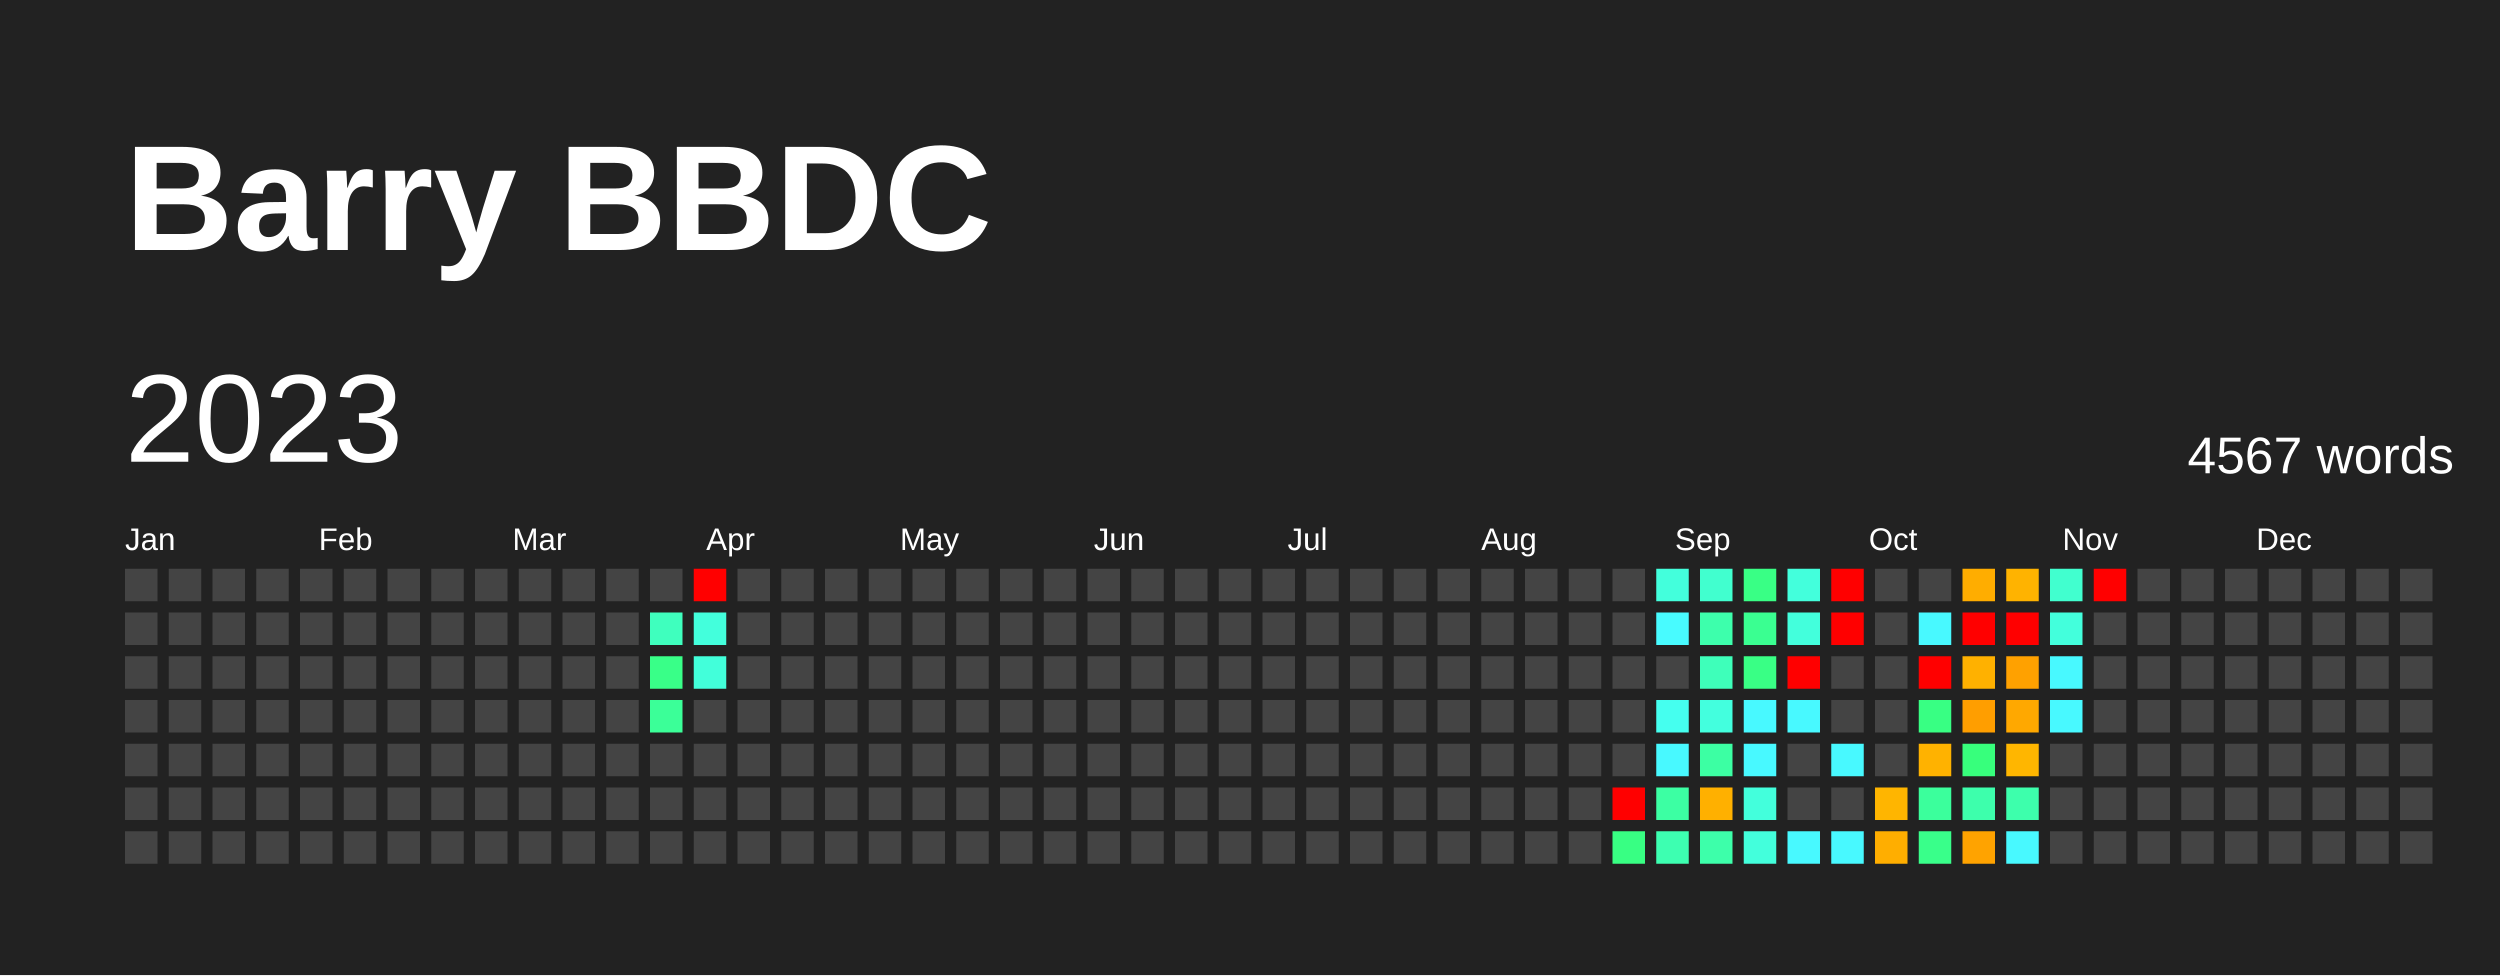
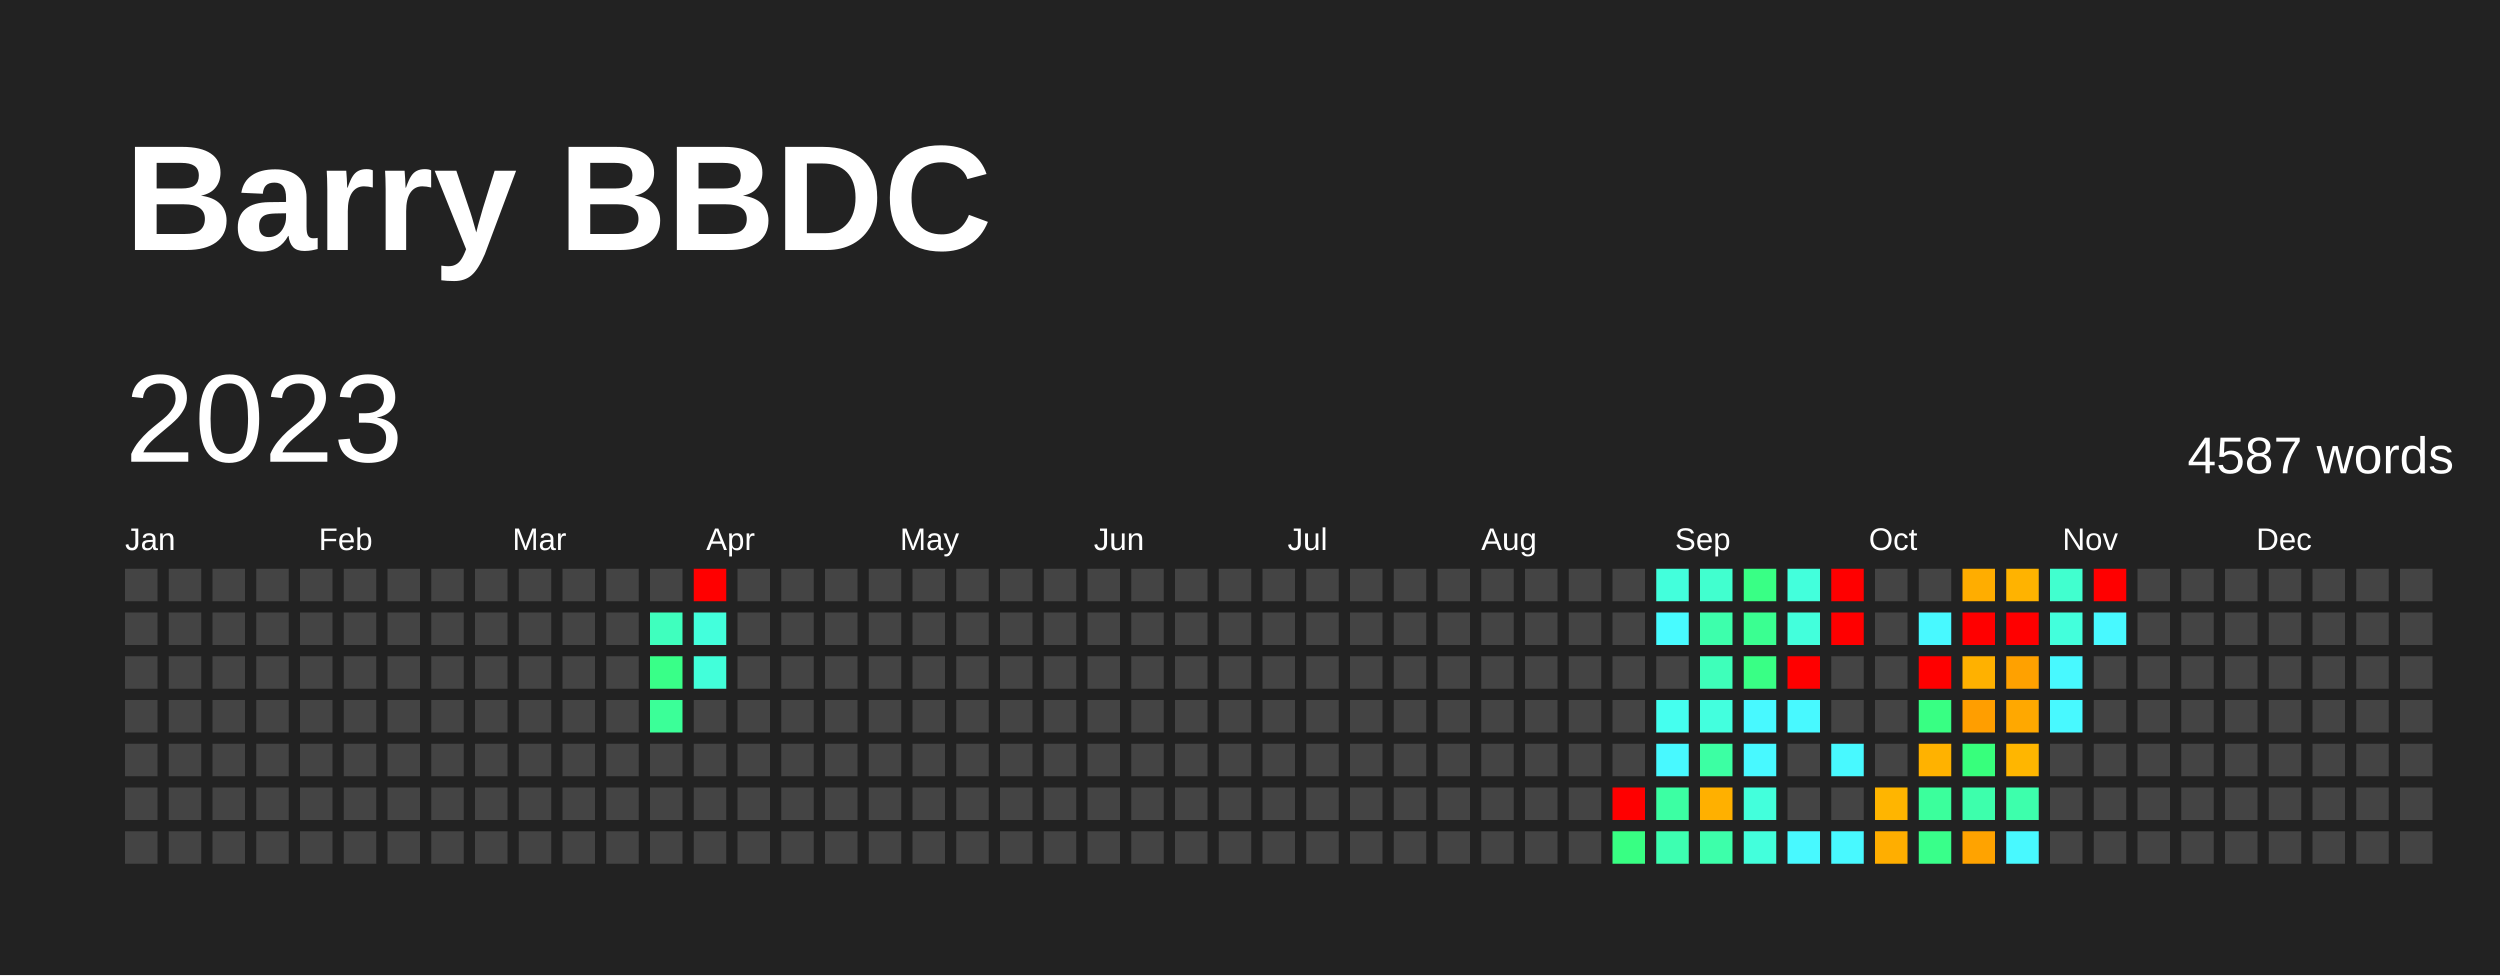
<svg xmlns="http://www.w3.org/2000/svg" baseProfile="full" height="78mm" version="1.1" viewBox="0,0,200,78" width="200mm">
  <defs />
  <rect fill="#222222" height="78" width="200" x="0" y="0" />
  <text fill="#FFFFFF" style="font-size:12px; font-family:Arial; font-weight:bold;" x="10" y="20">Barry BBDC</text>
  <text dominant-baseline="hanging" fill="#FFFFFF" style="font-size:10.0px; font-family:Arial;" x="10" y="30">2023</text>
-   <text dominant-baseline="hanging" fill="#FFFFFF" style="font-size:4.125px; font-family:Arial;" x="175" y="35">4567 words</text>
+   <text dominant-baseline="hanging" fill="#FFFFFF" style="font-size:4.125px; font-family:Arial;" x="175" y="35">4587 words</text>
  <text fill="#FFFFFF" style="font-size:2.5px; font-family:Arial" x="10.0" y="44">Jan</text>
  <text fill="#FFFFFF" style="font-size:2.5px; font-family:Arial" x="25.5" y="44">Feb</text>
  <text fill="#FFFFFF" style="font-size:2.5px; font-family:Arial" x="41.0" y="44">Mar</text>
  <text fill="#FFFFFF" style="font-size:2.5px; font-family:Arial" x="56.5" y="44">Apr</text>
  <text fill="#FFFFFF" style="font-size:2.5px; font-family:Arial" x="72.0" y="44">May</text>
  <text fill="#FFFFFF" style="font-size:2.5px; font-family:Arial" x="87.5" y="44">Jun</text>
  <text fill="#FFFFFF" style="font-size:2.5px; font-family:Arial" x="103.0" y="44">Jul</text>
  <text fill="#FFFFFF" style="font-size:2.5px; font-family:Arial" x="118.5" y="44">Aug</text>
  <text fill="#FFFFFF" style="font-size:2.5px; font-family:Arial" x="134.0" y="44">Sep</text>
  <text fill="#FFFFFF" style="font-size:2.5px; font-family:Arial" x="149.5" y="44">Oct</text>
  <text fill="#FFFFFF" style="font-size:2.5px; font-family:Arial" x="165.0" y="44">Nov</text>
  <text fill="#FFFFFF" style="font-size:2.5px; font-family:Arial" x="180.5" y="44">Dec</text>
  <rect fill="#444444" height="2.6" width="2.6" x="10.0" y="45.5" />
  <rect fill="#444444" height="2.6" width="2.6" x="10.0" y="49.0" />
  <rect fill="#444444" height="2.6" width="2.6" x="10.0" y="52.5" />
  <rect fill="#444444" height="2.6" width="2.6" x="10.0" y="56.0" />
  <rect fill="#444444" height="2.6" width="2.6" x="10.0" y="59.5" />
  <rect fill="#444444" height="2.6" width="2.6" x="10.0" y="63.0" />
  <rect fill="#444444" height="2.6" width="2.6" x="10.0" y="66.5" />
  <rect fill="#444444" height="2.6" width="2.6" x="13.5" y="45.5" />
  <rect fill="#444444" height="2.6" width="2.6" x="13.5" y="49.0" />
  <rect fill="#444444" height="2.6" width="2.6" x="13.5" y="52.5" />
  <rect fill="#444444" height="2.6" width="2.6" x="13.5" y="56.0" />
  <rect fill="#444444" height="2.6" width="2.6" x="13.5" y="59.5" />
  <rect fill="#444444" height="2.6" width="2.6" x="13.5" y="63.0" />
  <rect fill="#444444" height="2.6" width="2.6" x="13.5" y="66.5" />
  <rect fill="#444444" height="2.6" width="2.6" x="17.0" y="45.5" />
  <rect fill="#444444" height="2.6" width="2.6" x="17.0" y="49.0" />
  <rect fill="#444444" height="2.6" width="2.6" x="17.0" y="52.5" />
  <rect fill="#444444" height="2.6" width="2.6" x="17.0" y="56.0" />
  <rect fill="#444444" height="2.6" width="2.6" x="17.0" y="59.5" />
  <rect fill="#444444" height="2.6" width="2.6" x="17.0" y="63.0" />
  <rect fill="#444444" height="2.6" width="2.6" x="17.0" y="66.5" />
  <rect fill="#444444" height="2.6" width="2.6" x="20.5" y="45.5" />
  <rect fill="#444444" height="2.6" width="2.6" x="20.5" y="49.0" />
  <rect fill="#444444" height="2.6" width="2.6" x="20.5" y="52.5" />
  <rect fill="#444444" height="2.6" width="2.6" x="20.5" y="56.0" />
  <rect fill="#444444" height="2.6" width="2.6" x="20.5" y="59.5" />
  <rect fill="#444444" height="2.6" width="2.6" x="20.5" y="63.0" />
  <rect fill="#444444" height="2.6" width="2.6" x="20.5" y="66.5" />
  <rect fill="#444444" height="2.6" width="2.6" x="24.0" y="45.5" />
  <rect fill="#444444" height="2.6" width="2.6" x="24.0" y="49.0" />
  <rect fill="#444444" height="2.6" width="2.6" x="24.0" y="52.5" />
  <rect fill="#444444" height="2.6" width="2.6" x="24.0" y="56.0" />
  <rect fill="#444444" height="2.6" width="2.6" x="24.0" y="59.5" />
  <rect fill="#444444" height="2.6" width="2.6" x="24.0" y="63.0" />
  <rect fill="#444444" height="2.6" width="2.6" x="24.0" y="66.5" />
  <rect fill="#444444" height="2.6" width="2.6" x="27.5" y="45.5" />
  <rect fill="#444444" height="2.6" width="2.6" x="27.5" y="49.0" />
  <rect fill="#444444" height="2.6" width="2.6" x="27.5" y="52.5" />
  <rect fill="#444444" height="2.6" width="2.6" x="27.5" y="56.0" />
  <rect fill="#444444" height="2.6" width="2.6" x="27.5" y="59.5" />
  <rect fill="#444444" height="2.6" width="2.6" x="27.5" y="63.0" />
  <rect fill="#444444" height="2.6" width="2.6" x="27.5" y="66.5" />
  <rect fill="#444444" height="2.6" width="2.6" x="31.0" y="45.5" />
  <rect fill="#444444" height="2.6" width="2.6" x="31.0" y="49.0" />
  <rect fill="#444444" height="2.6" width="2.6" x="31.0" y="52.5" />
  <rect fill="#444444" height="2.6" width="2.6" x="31.0" y="56.0" />
  <rect fill="#444444" height="2.6" width="2.6" x="31.0" y="59.5" />
  <rect fill="#444444" height="2.6" width="2.6" x="31.0" y="63.0" />
  <rect fill="#444444" height="2.6" width="2.6" x="31.0" y="66.5" />
  <rect fill="#444444" height="2.6" width="2.6" x="34.5" y="45.5" />
  <rect fill="#444444" height="2.6" width="2.6" x="34.5" y="49.0" />
  <rect fill="#444444" height="2.6" width="2.6" x="34.5" y="52.5" />
  <rect fill="#444444" height="2.6" width="2.6" x="34.5" y="56.0" />
  <rect fill="#444444" height="2.6" width="2.6" x="34.5" y="59.5" />
  <rect fill="#444444" height="2.6" width="2.6" x="34.5" y="63.0" />
  <rect fill="#444444" height="2.6" width="2.6" x="34.5" y="66.5" />
  <rect fill="#444444" height="2.6" width="2.6" x="38.0" y="45.5" />
  <rect fill="#444444" height="2.6" width="2.6" x="38.0" y="49.0" />
  <rect fill="#444444" height="2.6" width="2.6" x="38.0" y="52.5" />
  <rect fill="#444444" height="2.6" width="2.6" x="38.0" y="56.0" />
  <rect fill="#444444" height="2.6" width="2.6" x="38.0" y="59.5" />
  <rect fill="#444444" height="2.6" width="2.6" x="38.0" y="63.0" />
  <rect fill="#444444" height="2.6" width="2.6" x="38.0" y="66.5" />
  <rect fill="#444444" height="2.6" width="2.6" x="41.5" y="45.5" />
  <rect fill="#444444" height="2.6" width="2.6" x="41.5" y="49.0" />
  <rect fill="#444444" height="2.6" width="2.6" x="41.5" y="52.5" />
  <rect fill="#444444" height="2.6" width="2.6" x="41.5" y="56.0" />
  <rect fill="#444444" height="2.6" width="2.6" x="41.5" y="59.5" />
  <rect fill="#444444" height="2.6" width="2.6" x="41.5" y="63.0" />
  <rect fill="#444444" height="2.6" width="2.6" x="41.5" y="66.5" />
  <rect fill="#444444" height="2.6" width="2.6" x="45.0" y="45.5" />
  <rect fill="#444444" height="2.6" width="2.6" x="45.0" y="49.0" />
  <rect fill="#444444" height="2.6" width="2.6" x="45.0" y="52.5" />
  <rect fill="#444444" height="2.6" width="2.6" x="45.0" y="56.0" />
  <rect fill="#444444" height="2.6" width="2.6" x="45.0" y="59.5" />
  <rect fill="#444444" height="2.6" width="2.6" x="45.0" y="63.0" />
  <rect fill="#444444" height="2.6" width="2.6" x="45.0" y="66.5" />
  <rect fill="#444444" height="2.6" width="2.6" x="48.5" y="45.5" />
  <rect fill="#444444" height="2.6" width="2.6" x="48.5" y="49.0" />
  <rect fill="#444444" height="2.6" width="2.6" x="48.5" y="52.5" />
  <rect fill="#444444" height="2.6" width="2.6" x="48.5" y="56.0" />
  <rect fill="#444444" height="2.6" width="2.6" x="48.5" y="59.5" />
  <rect fill="#444444" height="2.6" width="2.6" x="48.5" y="63.0" />
  <rect fill="#444444" height="2.6" width="2.6" x="48.5" y="66.5" />
  <rect fill="#444444" height="2.6" width="2.6" x="52.0" y="45.5" />
  <rect fill="#3fffbe" height="2.6" width="2.6" x="52.0" y="49.0" />
  <rect fill="#39ff88" height="2.6" width="2.6" x="52.0" y="52.5" />
  <rect fill="#3bff98" height="2.6" width="2.6" x="52.0" y="56.0" />
  <rect fill="#444444" height="2.6" width="2.6" x="52.0" y="59.5" />
  <rect fill="#444444" height="2.6" width="2.6" x="52.0" y="63.0" />
  <rect fill="#444444" height="2.6" width="2.6" x="52.0" y="66.5" />
  <rect fill="red" height="2.6" width="2.6" x="55.5" y="45.5" />
  <rect fill="#43ffdc" height="2.6" width="2.6" x="55.5" y="49.0" />
  <rect fill="#42ffda" height="2.6" width="2.6" x="55.5" y="52.5" />
  <rect fill="#444444" height="2.6" width="2.6" x="55.5" y="56.0" />
  <rect fill="#444444" height="2.6" width="2.6" x="55.5" y="59.5" />
  <rect fill="#444444" height="2.6" width="2.6" x="55.5" y="63.0" />
  <rect fill="#444444" height="2.6" width="2.6" x="55.5" y="66.5" />
  <rect fill="#444444" height="2.6" width="2.6" x="59.0" y="45.5" />
  <rect fill="#444444" height="2.6" width="2.6" x="59.0" y="49.0" />
  <rect fill="#444444" height="2.6" width="2.6" x="59.0" y="52.5" />
  <rect fill="#444444" height="2.6" width="2.6" x="59.0" y="56.0" />
  <rect fill="#444444" height="2.6" width="2.6" x="59.0" y="59.5" />
  <rect fill="#444444" height="2.6" width="2.6" x="59.0" y="63.0" />
  <rect fill="#444444" height="2.6" width="2.6" x="59.0" y="66.5" />
  <rect fill="#444444" height="2.6" width="2.6" x="62.5" y="45.5" />
  <rect fill="#444444" height="2.6" width="2.6" x="62.5" y="49.0" />
  <rect fill="#444444" height="2.6" width="2.6" x="62.5" y="52.5" />
  <rect fill="#444444" height="2.6" width="2.6" x="62.5" y="56.0" />
  <rect fill="#444444" height="2.6" width="2.6" x="62.5" y="59.5" />
  <rect fill="#444444" height="2.6" width="2.6" x="62.5" y="63.0" />
  <rect fill="#444444" height="2.6" width="2.6" x="62.5" y="66.5" />
  <rect fill="#444444" height="2.6" width="2.6" x="66.0" y="45.5" />
  <rect fill="#444444" height="2.6" width="2.6" x="66.0" y="49.0" />
  <rect fill="#444444" height="2.6" width="2.6" x="66.0" y="52.5" />
  <rect fill="#444444" height="2.6" width="2.6" x="66.0" y="56.0" />
  <rect fill="#444444" height="2.6" width="2.6" x="66.0" y="59.5" />
  <rect fill="#444444" height="2.6" width="2.6" x="66.0" y="63.0" />
  <rect fill="#444444" height="2.6" width="2.6" x="66.0" y="66.5" />
  <rect fill="#444444" height="2.6" width="2.6" x="69.5" y="45.5" />
  <rect fill="#444444" height="2.6" width="2.6" x="69.5" y="49.0" />
  <rect fill="#444444" height="2.6" width="2.6" x="69.5" y="52.5" />
  <rect fill="#444444" height="2.6" width="2.6" x="69.5" y="56.0" />
  <rect fill="#444444" height="2.6" width="2.6" x="69.5" y="59.5" />
  <rect fill="#444444" height="2.6" width="2.6" x="69.5" y="63.0" />
  <rect fill="#444444" height="2.6" width="2.6" x="69.5" y="66.5" />
  <rect fill="#444444" height="2.6" width="2.6" x="73.0" y="45.5" />
  <rect fill="#444444" height="2.6" width="2.6" x="73.0" y="49.0" />
  <rect fill="#444444" height="2.6" width="2.6" x="73.0" y="52.5" />
  <rect fill="#444444" height="2.6" width="2.6" x="73.0" y="56.0" />
  <rect fill="#444444" height="2.6" width="2.6" x="73.0" y="59.5" />
  <rect fill="#444444" height="2.6" width="2.6" x="73.0" y="63.0" />
  <rect fill="#444444" height="2.6" width="2.6" x="73.0" y="66.5" />
  <rect fill="#444444" height="2.6" width="2.6" x="76.5" y="45.5" />
  <rect fill="#444444" height="2.6" width="2.6" x="76.5" y="49.0" />
  <rect fill="#444444" height="2.6" width="2.6" x="76.5" y="52.5" />
  <rect fill="#444444" height="2.6" width="2.6" x="76.5" y="56.0" />
  <rect fill="#444444" height="2.6" width="2.6" x="76.5" y="59.5" />
  <rect fill="#444444" height="2.6" width="2.6" x="76.5" y="63.0" />
  <rect fill="#444444" height="2.6" width="2.6" x="76.5" y="66.5" />
  <rect fill="#444444" height="2.6" width="2.6" x="80.0" y="45.5" />
  <rect fill="#444444" height="2.6" width="2.6" x="80.0" y="49.0" />
  <rect fill="#444444" height="2.6" width="2.6" x="80.0" y="52.5" />
  <rect fill="#444444" height="2.6" width="2.6" x="80.0" y="56.0" />
  <rect fill="#444444" height="2.6" width="2.6" x="80.0" y="59.5" />
  <rect fill="#444444" height="2.6" width="2.6" x="80.0" y="63.0" />
  <rect fill="#444444" height="2.6" width="2.6" x="80.0" y="66.5" />
  <rect fill="#444444" height="2.6" width="2.6" x="83.5" y="45.5" />
  <rect fill="#444444" height="2.6" width="2.6" x="83.5" y="49.0" />
  <rect fill="#444444" height="2.6" width="2.6" x="83.5" y="52.5" />
  <rect fill="#444444" height="2.6" width="2.6" x="83.5" y="56.0" />
  <rect fill="#444444" height="2.6" width="2.6" x="83.5" y="59.5" />
  <rect fill="#444444" height="2.6" width="2.6" x="83.5" y="63.0" />
  <rect fill="#444444" height="2.6" width="2.6" x="83.5" y="66.5" />
  <rect fill="#444444" height="2.6" width="2.6" x="87.0" y="45.5" />
  <rect fill="#444444" height="2.6" width="2.6" x="87.0" y="49.0" />
  <rect fill="#444444" height="2.6" width="2.6" x="87.0" y="52.5" />
  <rect fill="#444444" height="2.6" width="2.6" x="87.0" y="56.0" />
  <rect fill="#444444" height="2.6" width="2.6" x="87.0" y="59.5" />
  <rect fill="#444444" height="2.6" width="2.6" x="87.0" y="63.0" />
  <rect fill="#444444" height="2.6" width="2.6" x="87.0" y="66.5" />
  <rect fill="#444444" height="2.6" width="2.6" x="90.5" y="45.5" />
  <rect fill="#444444" height="2.6" width="2.6" x="90.5" y="49.0" />
  <rect fill="#444444" height="2.6" width="2.6" x="90.5" y="52.5" />
  <rect fill="#444444" height="2.6" width="2.6" x="90.5" y="56.0" />
  <rect fill="#444444" height="2.6" width="2.6" x="90.5" y="59.5" />
  <rect fill="#444444" height="2.6" width="2.6" x="90.5" y="63.0" />
  <rect fill="#444444" height="2.6" width="2.6" x="90.5" y="66.5" />
  <rect fill="#444444" height="2.6" width="2.6" x="94.0" y="45.5" />
  <rect fill="#444444" height="2.6" width="2.6" x="94.0" y="49.0" />
  <rect fill="#444444" height="2.6" width="2.6" x="94.0" y="52.5" />
  <rect fill="#444444" height="2.6" width="2.6" x="94.0" y="56.0" />
  <rect fill="#444444" height="2.6" width="2.6" x="94.0" y="59.5" />
  <rect fill="#444444" height="2.6" width="2.6" x="94.0" y="63.0" />
  <rect fill="#444444" height="2.6" width="2.6" x="94.0" y="66.5" />
  <rect fill="#444444" height="2.6" width="2.6" x="97.5" y="45.5" />
  <rect fill="#444444" height="2.6" width="2.6" x="97.5" y="49.0" />
  <rect fill="#444444" height="2.6" width="2.6" x="97.5" y="52.5" />
  <rect fill="#444444" height="2.6" width="2.6" x="97.5" y="56.0" />
  <rect fill="#444444" height="2.6" width="2.6" x="97.5" y="59.5" />
  <rect fill="#444444" height="2.6" width="2.6" x="97.5" y="63.0" />
  <rect fill="#444444" height="2.6" width="2.6" x="97.5" y="66.5" />
  <rect fill="#444444" height="2.6" width="2.6" x="101.0" y="45.5" />
  <rect fill="#444444" height="2.6" width="2.6" x="101.0" y="49.0" />
  <rect fill="#444444" height="2.6" width="2.6" x="101.0" y="52.5" />
  <rect fill="#444444" height="2.6" width="2.6" x="101.0" y="56.0" />
  <rect fill="#444444" height="2.6" width="2.6" x="101.0" y="59.5" />
  <rect fill="#444444" height="2.6" width="2.6" x="101.0" y="63.0" />
  <rect fill="#444444" height="2.6" width="2.6" x="101.0" y="66.5" />
  <rect fill="#444444" height="2.6" width="2.6" x="104.5" y="45.5" />
  <rect fill="#444444" height="2.6" width="2.6" x="104.5" y="49.0" />
  <rect fill="#444444" height="2.6" width="2.6" x="104.5" y="52.5" />
  <rect fill="#444444" height="2.6" width="2.6" x="104.5" y="56.0" />
  <rect fill="#444444" height="2.6" width="2.6" x="104.5" y="59.5" />
  <rect fill="#444444" height="2.6" width="2.6" x="104.5" y="63.0" />
  <rect fill="#444444" height="2.6" width="2.6" x="104.5" y="66.5" />
  <rect fill="#444444" height="2.6" width="2.6" x="108.0" y="45.5" />
  <rect fill="#444444" height="2.6" width="2.6" x="108.0" y="49.0" />
  <rect fill="#444444" height="2.6" width="2.6" x="108.0" y="52.5" />
  <rect fill="#444444" height="2.6" width="2.6" x="108.0" y="56.0" />
  <rect fill="#444444" height="2.6" width="2.6" x="108.0" y="59.5" />
  <rect fill="#444444" height="2.6" width="2.6" x="108.0" y="63.0" />
  <rect fill="#444444" height="2.6" width="2.6" x="108.0" y="66.5" />
  <rect fill="#444444" height="2.6" width="2.6" x="111.5" y="45.5" />
  <rect fill="#444444" height="2.6" width="2.6" x="111.5" y="49.0" />
  <rect fill="#444444" height="2.6" width="2.6" x="111.5" y="52.5" />
  <rect fill="#444444" height="2.6" width="2.6" x="111.5" y="56.0" />
  <rect fill="#444444" height="2.6" width="2.6" x="111.5" y="59.5" />
  <rect fill="#444444" height="2.6" width="2.6" x="111.5" y="63.0" />
  <rect fill="#444444" height="2.6" width="2.6" x="111.5" y="66.5" />
  <rect fill="#444444" height="2.6" width="2.6" x="115.0" y="45.5" />
  <rect fill="#444444" height="2.6" width="2.6" x="115.0" y="49.0" />
  <rect fill="#444444" height="2.6" width="2.6" x="115.0" y="52.5" />
  <rect fill="#444444" height="2.6" width="2.6" x="115.0" y="56.0" />
  <rect fill="#444444" height="2.6" width="2.6" x="115.0" y="59.5" />
  <rect fill="#444444" height="2.6" width="2.6" x="115.0" y="63.0" />
  <rect fill="#444444" height="2.6" width="2.6" x="115.0" y="66.5" />
  <rect fill="#444444" height="2.6" width="2.6" x="118.5" y="45.5" />
  <rect fill="#444444" height="2.6" width="2.6" x="118.5" y="49.0" />
  <rect fill="#444444" height="2.6" width="2.6" x="118.5" y="52.5" />
  <rect fill="#444444" height="2.6" width="2.6" x="118.5" y="56.0" />
  <rect fill="#444444" height="2.6" width="2.6" x="118.5" y="59.5" />
  <rect fill="#444444" height="2.6" width="2.6" x="118.5" y="63.0" />
  <rect fill="#444444" height="2.6" width="2.6" x="118.5" y="66.5" />
  <rect fill="#444444" height="2.6" width="2.6" x="122.0" y="45.5" />
  <rect fill="#444444" height="2.6" width="2.6" x="122.0" y="49.0" />
  <rect fill="#444444" height="2.6" width="2.6" x="122.0" y="52.5" />
  <rect fill="#444444" height="2.6" width="2.6" x="122.0" y="56.0" />
  <rect fill="#444444" height="2.6" width="2.6" x="122.0" y="59.5" />
  <rect fill="#444444" height="2.6" width="2.6" x="122.0" y="63.0" />
  <rect fill="#444444" height="2.6" width="2.6" x="122.0" y="66.5" />
  <rect fill="#444444" height="2.6" width="2.6" x="125.5" y="45.5" />
  <rect fill="#444444" height="2.6" width="2.6" x="125.5" y="49.0" />
  <rect fill="#444444" height="2.6" width="2.6" x="125.5" y="52.5" />
  <rect fill="#444444" height="2.6" width="2.6" x="125.5" y="56.0" />
  <rect fill="#444444" height="2.6" width="2.6" x="125.5" y="59.5" />
  <rect fill="#444444" height="2.6" width="2.6" x="125.5" y="63.0" />
  <rect fill="#444444" height="2.6" width="2.6" x="125.5" y="66.5" />
  <rect fill="#444444" height="2.6" width="2.6" x="129.0" y="45.5" />
  <rect fill="#444444" height="2.6" width="2.6" x="129.0" y="49.0" />
  <rect fill="#444444" height="2.6" width="2.6" x="129.0" y="52.5" />
  <rect fill="#444444" height="2.6" width="2.6" x="129.0" y="56.0" />
  <rect fill="#444444" height="2.6" width="2.6" x="129.0" y="59.5" />
  <rect fill="red" height="2.6" width="2.6" x="129.0" y="63.0" />
  <rect fill="#38ff83" height="2.6" width="2.6" x="129.0" y="66.5" />
  <rect fill="#43ffdc" height="2.6" width="2.6" x="132.5" y="45.5" />
  <rect fill="#48fbff" height="2.6" width="2.6" x="132.5" y="49.0" />
  <rect fill="#444444" height="2.6" width="2.6" x="132.5" y="52.5" />
  <rect fill="#45ffef" height="2.6" width="2.6" x="132.5" y="56.0" />
  <rect fill="#48f9ff" height="2.6" width="2.6" x="132.5" y="59.5" />
  <rect fill="#3cffa3" height="2.6" width="2.6" x="132.5" y="63.0" />
  <rect fill="#3dffb1" height="2.6" width="2.6" x="132.5" y="66.5" />
  <rect fill="#41ffcf" height="2.6" width="2.6" x="136.0" y="45.5" />
  <rect fill="#3dffac" height="2.6" width="2.6" x="136.0" y="49.0" />
  <rect fill="#3effba" height="2.6" width="2.6" x="136.0" y="52.5" />
  <rect fill="#43ffde" height="2.6" width="2.6" x="136.0" y="56.0" />
  <rect fill="#3cffa3" height="2.6" width="2.6" x="136.0" y="59.5" />
  <rect fill="#ffb000" height="2.6" width="2.6" x="136.0" y="63.0" />
  <rect fill="#3dffaa" height="2.6" width="2.6" x="136.0" y="66.5" />
  <rect fill="#39ff85" height="2.6" width="2.6" x="139.5" y="45.5" />
  <rect fill="#3aff91" height="2.6" width="2.6" x="139.5" y="49.0" />
  <rect fill="#39ff85" height="2.6" width="2.6" x="139.5" y="52.5" />
  <rect fill="#48f9ff" height="2.6" width="2.6" x="139.5" y="56.0" />
  <rect fill="#48f9ff" height="2.6" width="2.6" x="139.5" y="59.5" />
  <rect fill="#43ffdc" height="2.6" width="2.6" x="139.5" y="63.0" />
  <rect fill="#43ffdc" height="2.6" width="2.6" x="139.5" y="66.5" />
  <rect fill="#43ffdc" height="2.6" width="2.6" x="143.0" y="45.5" />
  <rect fill="#43ffdc" height="2.6" width="2.6" x="143.0" y="49.0" />
  <rect fill="red" height="2.6" width="2.6" x="143.0" y="52.5" />
  <rect fill="#48f9ff" height="2.6" width="2.6" x="143.0" y="56.0" />
  <rect fill="#444444" height="2.6" width="2.6" x="143.0" y="59.5" />
  <rect fill="#444444" height="2.6" width="2.6" x="143.0" y="63.0" />
  <rect fill="#48f9ff" height="2.6" width="2.6" x="143.0" y="66.5" />
  <rect fill="red" height="2.6" width="2.6" x="146.5" y="45.5" />
  <rect fill="red" height="2.6" width="2.6" x="146.5" y="49.0" />
  <rect fill="#444444" height="2.6" width="2.6" x="146.5" y="52.5" />
  <rect fill="#444444" height="2.6" width="2.6" x="146.5" y="56.0" />
  <rect fill="#48f9ff" height="2.6" width="2.6" x="146.5" y="59.5" />
  <rect fill="#444444" height="2.6" width="2.6" x="146.5" y="63.0" />
  <rect fill="#48f9ff" height="2.6" width="2.6" x="146.5" y="66.5" />
  <rect fill="#444444" height="2.6" width="2.6" x="150.0" y="45.5" />
  <rect fill="#444444" height="2.6" width="2.6" x="150.0" y="49.0" />
  <rect fill="#444444" height="2.6" width="2.6" x="150.0" y="52.5" />
  <rect fill="#444444" height="2.6" width="2.6" x="150.0" y="56.0" />
  <rect fill="#444444" height="2.6" width="2.6" x="150.0" y="59.5" />
  <rect fill="#ffb500" height="2.6" width="2.6" x="150.0" y="63.0" />
  <rect fill="#ffae00" height="2.6" width="2.6" x="150.0" y="66.5" />
  <rect fill="#444444" height="2.6" width="2.6" x="153.5" y="45.5" />
  <rect fill="#48f9ff" height="2.6" width="2.6" x="153.5" y="49.0" />
  <rect fill="red" height="2.6" width="2.6" x="153.5" y="52.5" />
  <rect fill="#38ff83" height="2.6" width="2.6" x="153.5" y="56.0" />
  <rect fill="#ffb200" height="2.6" width="2.6" x="153.5" y="59.5" />
  <rect fill="#3bff9c" height="2.6" width="2.6" x="153.5" y="63.0" />
  <rect fill="#39ff8a" height="2.6" width="2.6" x="153.5" y="66.5" />
  <rect fill="#ffad00" height="2.6" width="2.6" x="157.0" y="45.5" />
  <rect fill="red" height="2.6" width="2.6" x="157.0" y="49.0" />
  <rect fill="#ffb100" height="2.6" width="2.6" x="157.0" y="52.5" />
  <rect fill="#ff9e00" height="2.6" width="2.6" x="157.0" y="56.0" />
  <rect fill="#37ff7c" height="2.6" width="2.6" x="157.0" y="59.5" />
  <rect fill="#3dffac" height="2.6" width="2.6" x="157.0" y="63.0" />
  <rect fill="#ffa300" height="2.6" width="2.6" x="157.0" y="66.5" />
  <rect fill="#ffb300" height="2.6" width="2.6" x="160.5" y="45.5" />
  <rect fill="red" height="2.6" width="2.6" x="160.5" y="49.0" />
  <rect fill="#ffa100" height="2.6" width="2.6" x="160.5" y="52.5" />
  <rect fill="#ffa800" height="2.6" width="2.6" x="160.5" y="56.0" />
  <rect fill="#ffb600" height="2.6" width="2.6" x="160.5" y="59.5" />
  <rect fill="#3dffac" height="2.6" width="2.6" x="160.5" y="63.0" />
  <rect fill="#48f9ff" height="2.6" width="2.6" x="160.5" y="66.5" />
  <rect fill="#41ffcf" height="2.6" width="2.6" x="164.0" y="45.5" />
  <rect fill="#43ffdc" height="2.6" width="2.6" x="164.0" y="49.0" />
  <rect fill="#48f9ff" height="2.6" width="2.6" x="164.0" y="52.5" />
  <rect fill="#48f9ff" height="2.6" width="2.6" x="164.0" y="56.0" />
  <rect fill="#444444" height="2.6" width="2.6" x="164.0" y="59.5" />
  <rect fill="#444444" height="2.6" width="2.6" x="164.0" y="63.0" />
  <rect fill="#444444" height="2.6" width="2.6" x="164.0" y="66.5" />
  <rect fill="red" height="2.6" width="2.6" x="167.5" y="45.5" />
-   <rect fill="#444444" height="2.6" width="2.6" x="167.5" y="49.0" />
+   <rect fill="#48f9ff" height="2.6" width="2.6" x="167.5" y="49.0" />
  <rect fill="#444444" height="2.6" width="2.6" x="167.5" y="52.5" />
  <rect fill="#444444" height="2.6" width="2.6" x="167.5" y="56.0" />
  <rect fill="#444444" height="2.6" width="2.6" x="167.5" y="59.5" />
  <rect fill="#444444" height="2.6" width="2.6" x="167.5" y="63.0" />
  <rect fill="#444444" height="2.6" width="2.6" x="167.5" y="66.5" />
  <rect fill="#444444" height="2.6" width="2.6" x="171.0" y="45.5" />
  <rect fill="#444444" height="2.6" width="2.6" x="171.0" y="49.0" />
  <rect fill="#444444" height="2.6" width="2.6" x="171.0" y="52.5" />
  <rect fill="#444444" height="2.6" width="2.6" x="171.0" y="56.0" />
  <rect fill="#444444" height="2.6" width="2.6" x="171.0" y="59.5" />
  <rect fill="#444444" height="2.6" width="2.6" x="171.0" y="63.0" />
  <rect fill="#444444" height="2.6" width="2.6" x="171.0" y="66.5" />
  <rect fill="#444444" height="2.6" width="2.6" x="174.5" y="45.5" />
  <rect fill="#444444" height="2.6" width="2.6" x="174.5" y="49.0" />
  <rect fill="#444444" height="2.6" width="2.6" x="174.5" y="52.5" />
  <rect fill="#444444" height="2.6" width="2.6" x="174.5" y="56.0" />
  <rect fill="#444444" height="2.6" width="2.6" x="174.5" y="59.5" />
  <rect fill="#444444" height="2.6" width="2.6" x="174.5" y="63.0" />
  <rect fill="#444444" height="2.6" width="2.6" x="174.5" y="66.5" />
  <rect fill="#444444" height="2.6" width="2.6" x="178.0" y="45.5" />
  <rect fill="#444444" height="2.6" width="2.6" x="178.0" y="49.0" />
  <rect fill="#444444" height="2.6" width="2.6" x="178.0" y="52.5" />
  <rect fill="#444444" height="2.6" width="2.6" x="178.0" y="56.0" />
  <rect fill="#444444" height="2.6" width="2.6" x="178.0" y="59.5" />
  <rect fill="#444444" height="2.6" width="2.6" x="178.0" y="63.0" />
  <rect fill="#444444" height="2.6" width="2.6" x="178.0" y="66.5" />
  <rect fill="#444444" height="2.6" width="2.6" x="181.5" y="45.5" />
  <rect fill="#444444" height="2.6" width="2.6" x="181.5" y="49.0" />
  <rect fill="#444444" height="2.6" width="2.6" x="181.5" y="52.5" />
  <rect fill="#444444" height="2.6" width="2.6" x="181.5" y="56.0" />
  <rect fill="#444444" height="2.6" width="2.6" x="181.5" y="59.5" />
  <rect fill="#444444" height="2.6" width="2.6" x="181.5" y="63.0" />
  <rect fill="#444444" height="2.6" width="2.6" x="181.5" y="66.5" />
  <rect fill="#444444" height="2.6" width="2.6" x="185.0" y="45.5" />
  <rect fill="#444444" height="2.6" width="2.6" x="185.0" y="49.0" />
  <rect fill="#444444" height="2.6" width="2.6" x="185.0" y="52.5" />
  <rect fill="#444444" height="2.6" width="2.6" x="185.0" y="56.0" />
  <rect fill="#444444" height="2.6" width="2.6" x="185.0" y="59.5" />
  <rect fill="#444444" height="2.6" width="2.6" x="185.0" y="63.0" />
  <rect fill="#444444" height="2.6" width="2.6" x="185.0" y="66.5" />
  <rect fill="#444444" height="2.6" width="2.6" x="188.5" y="45.5" />
  <rect fill="#444444" height="2.6" width="2.6" x="188.5" y="49.0" />
  <rect fill="#444444" height="2.6" width="2.6" x="188.5" y="52.5" />
  <rect fill="#444444" height="2.6" width="2.6" x="188.5" y="56.0" />
  <rect fill="#444444" height="2.6" width="2.6" x="188.5" y="59.5" />
  <rect fill="#444444" height="2.6" width="2.6" x="188.5" y="63.0" />
  <rect fill="#444444" height="2.6" width="2.6" x="188.5" y="66.5" />
  <rect fill="#444444" height="2.6" width="2.6" x="192.0" y="45.5" />
  <rect fill="#444444" height="2.6" width="2.6" x="192.0" y="49.0" />
  <rect fill="#444444" height="2.6" width="2.6" x="192.0" y="52.5" />
  <rect fill="#444444" height="2.6" width="2.6" x="192.0" y="56.0" />
  <rect fill="#444444" height="2.6" width="2.6" x="192.0" y="59.5" />
  <rect fill="#444444" height="2.6" width="2.6" x="192.0" y="63.0" />
  <rect fill="#444444" height="2.6" width="2.6" x="192.0" y="66.5" />
</svg>
